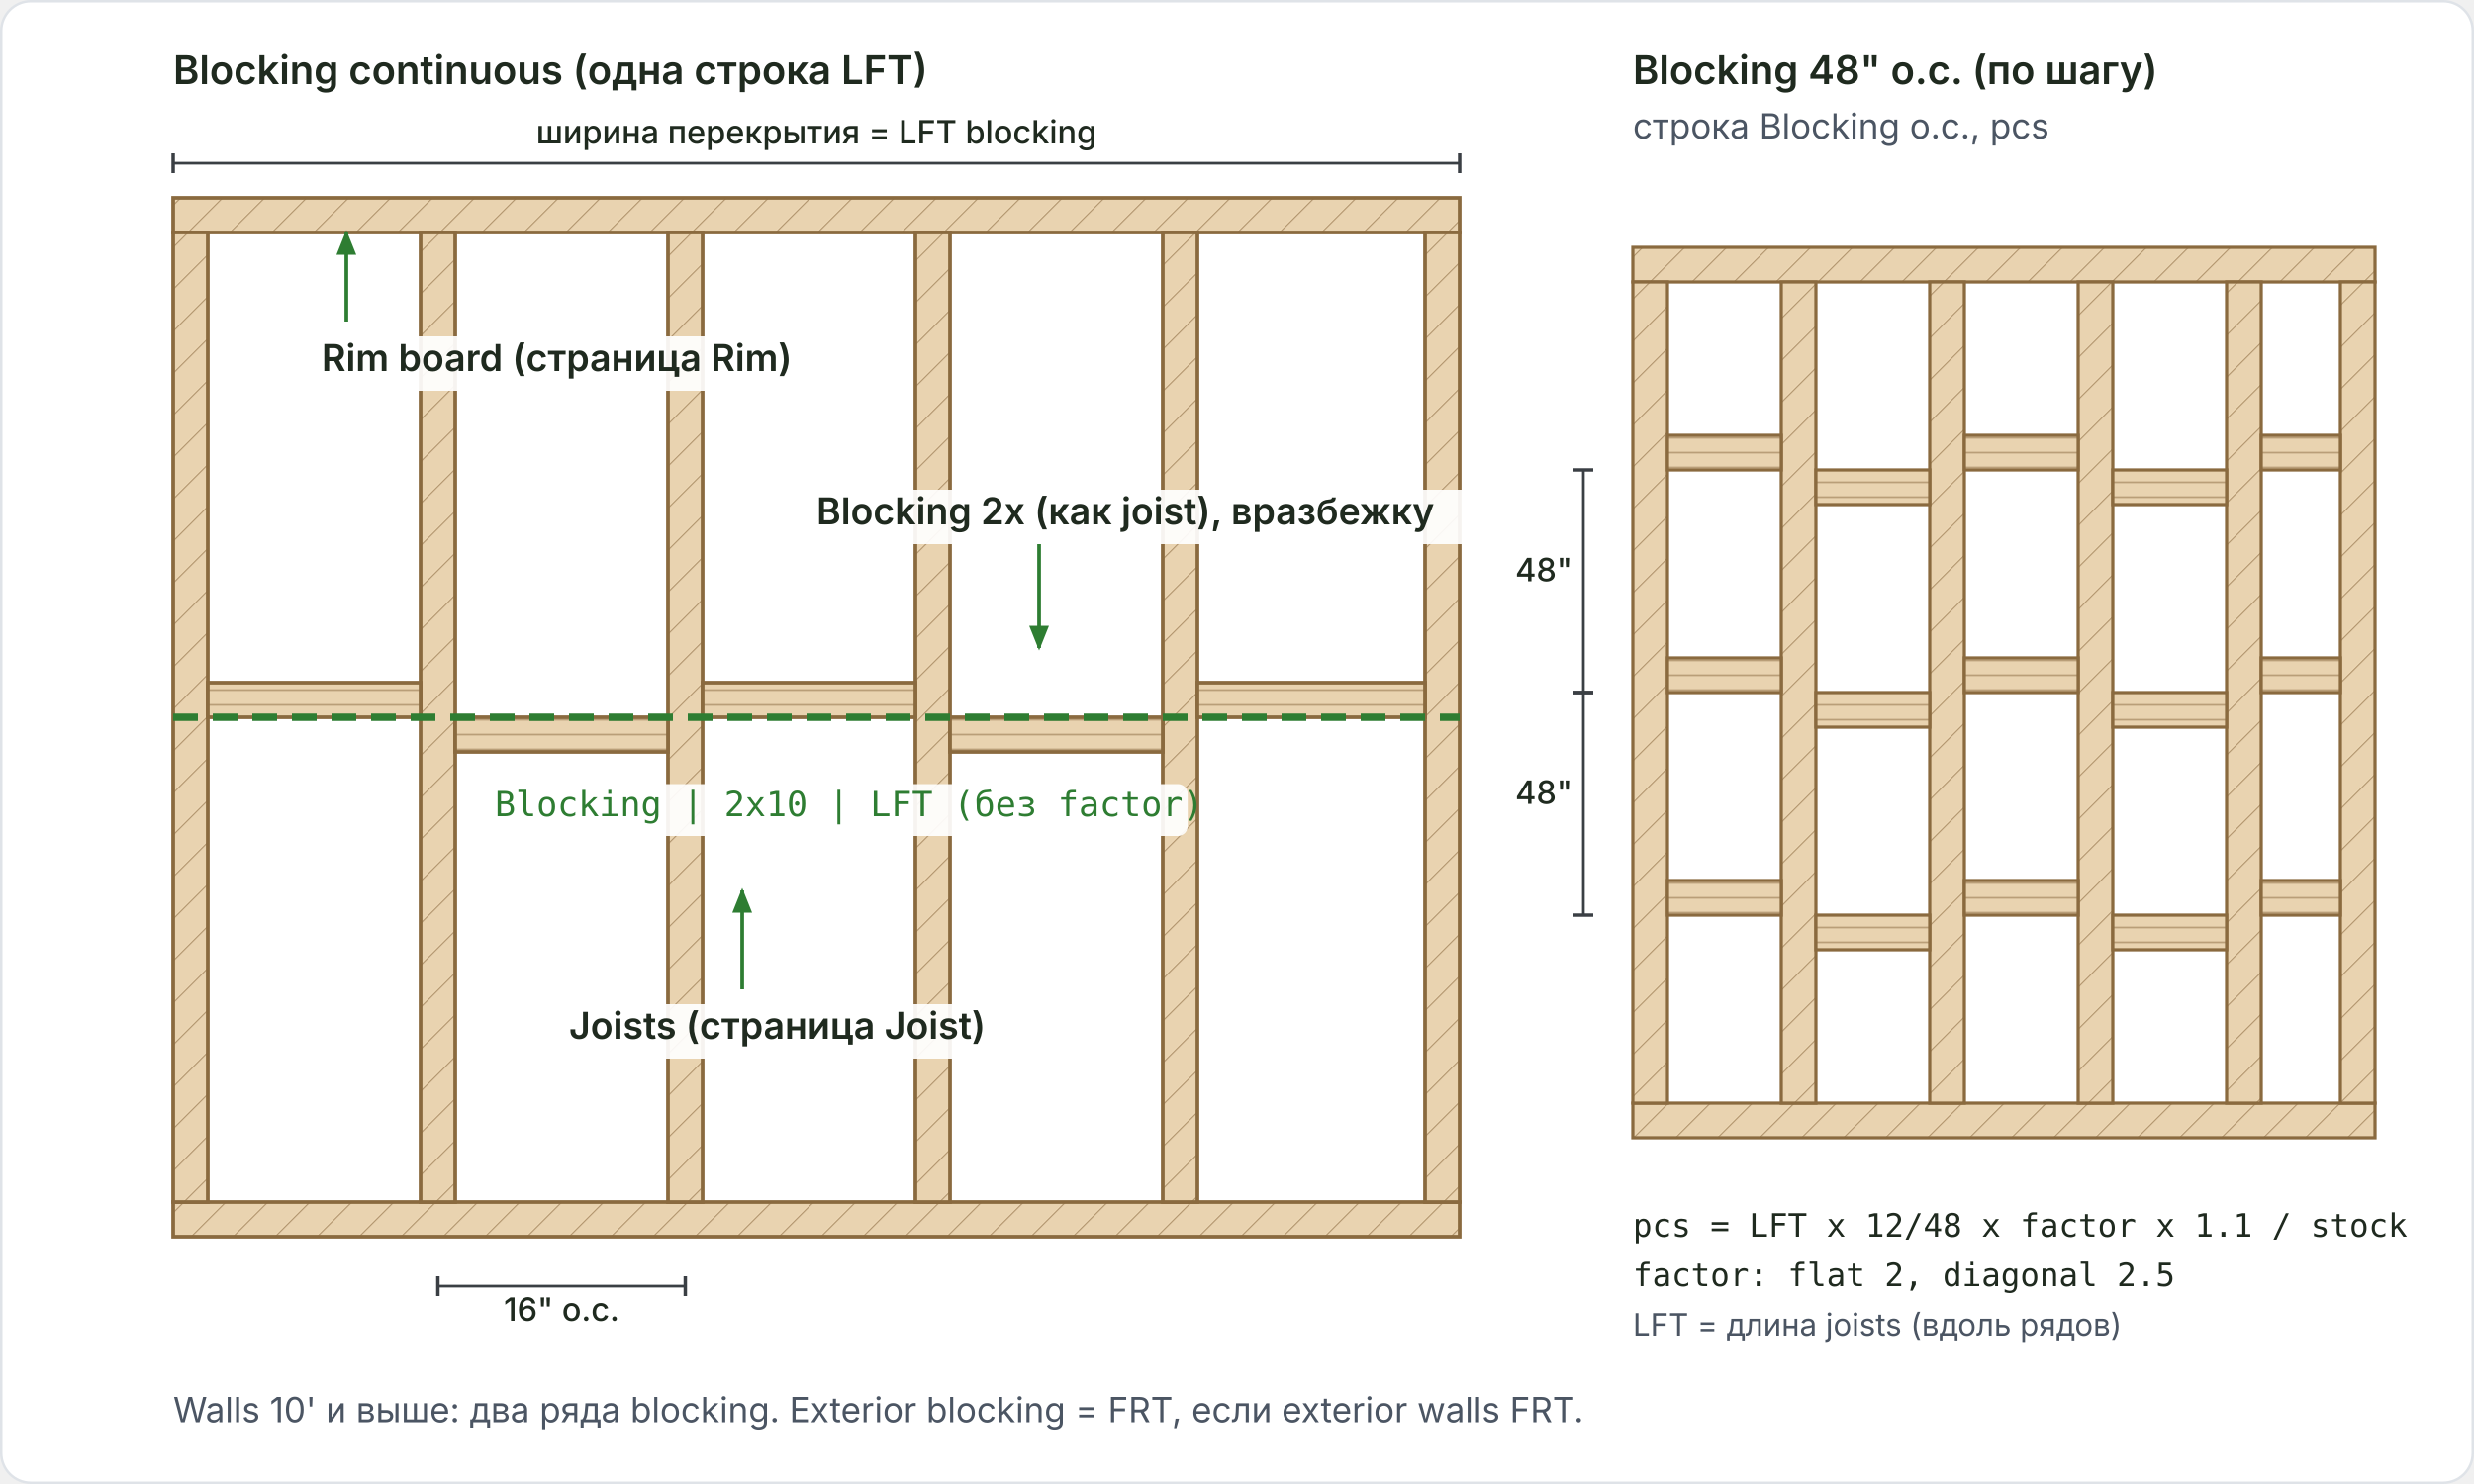
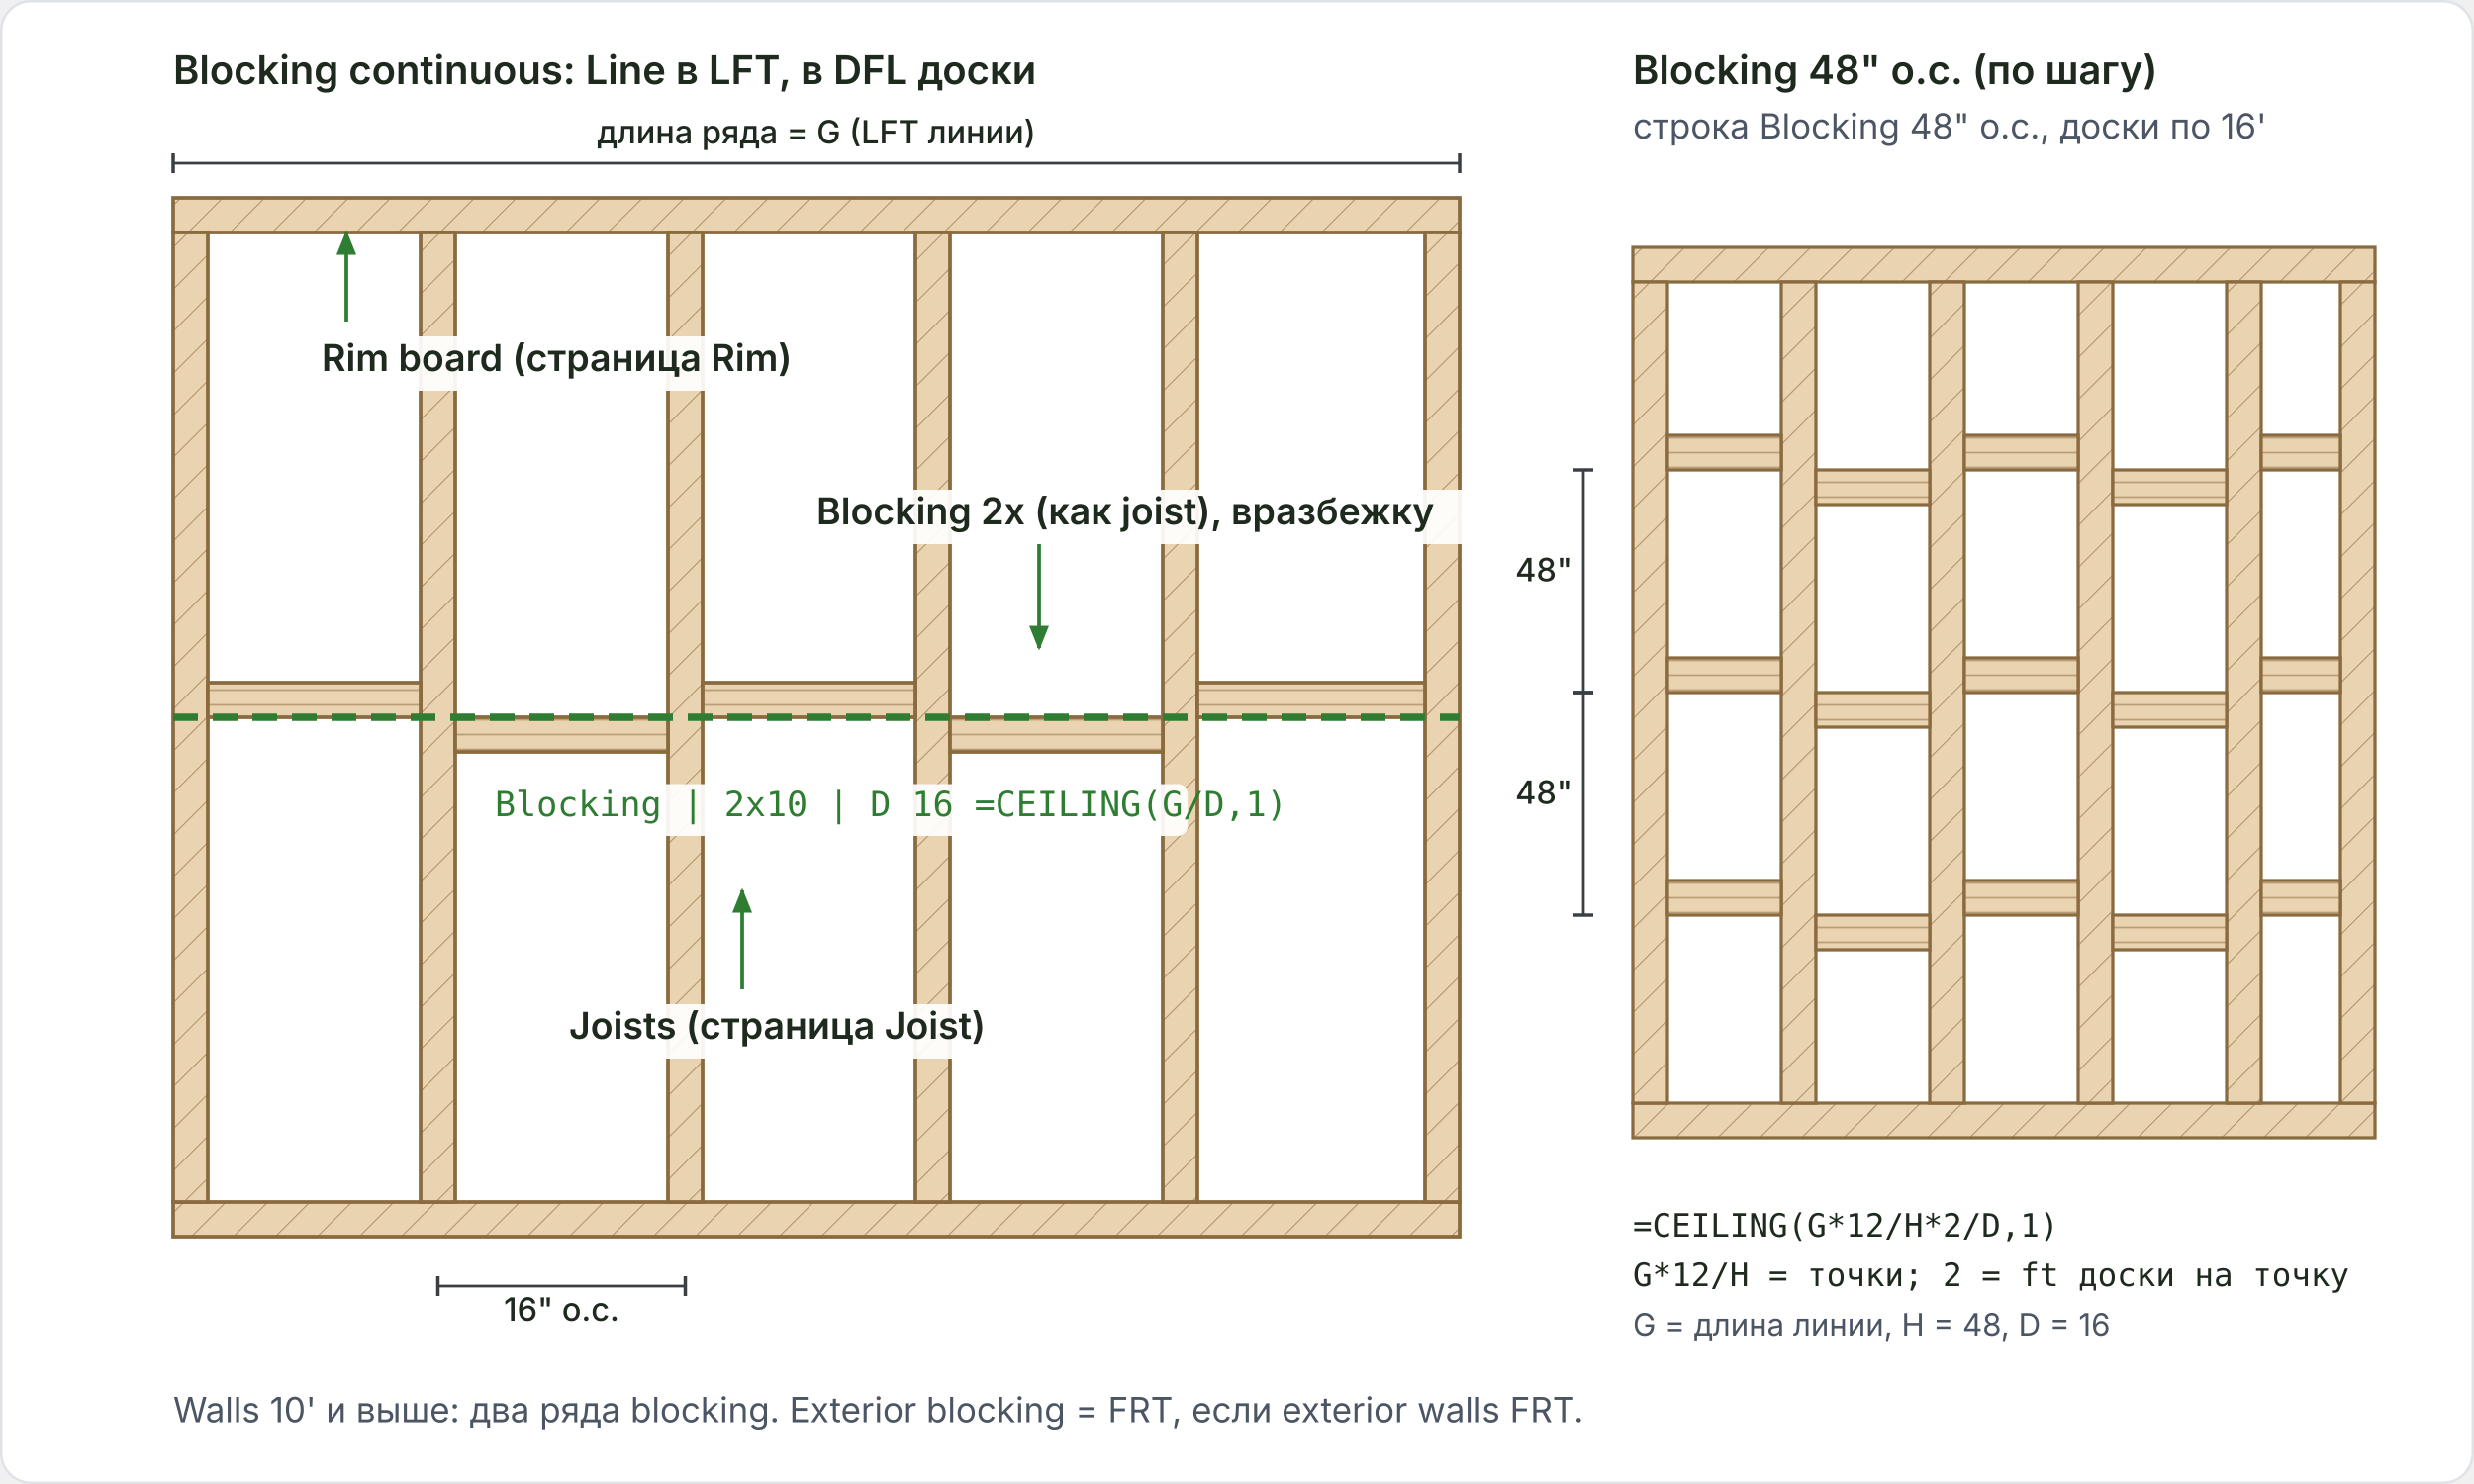
<svg xmlns="http://www.w3.org/2000/svg" viewBox="0 0 1000 600" role="img" aria-labelledby="t d">
  <defs>
    <marker id="arr" markerWidth="10" markerHeight="10" refX="9" refY="5" orient="auto" markerUnits="userSpaceOnUse">
      <path d="M0,1 L0,9 L10,5 z" fill="#2e7d32" />
    </marker>
    <marker id="arrInk" markerWidth="10" markerHeight="10" refX="9" refY="5" orient="auto" markerUnits="userSpaceOnUse">
      <path d="M0,1 L0,9 L10,5 z" fill="#3a3f44" />
    </marker>
    <marker id="arrRed" markerWidth="10" markerHeight="10" refX="9" refY="5" orient="auto" markerUnits="userSpaceOnUse">
      <path d="M0,1 L0,9 L10,5 z" fill="#c62828" />
    </marker>
    <marker id="dot" markerWidth="8" markerHeight="8" refX="4" refY="4" markerUnits="userSpaceOnUse">
      <circle cx="4" cy="4" r="3" fill="#2e7d32" />
    </marker>
    <marker id="tick" markerWidth="8" markerHeight="8" refX="4" refY="4" orient="auto" markerUnits="userSpaceOnUse">
      <path d="M4,0 L4,8" stroke="#3a3f44" stroke-width="1.4" />
    </marker>
    <pattern id="wood" width="12" height="12" patternUnits="userSpaceOnUse" patternTransform="rotate(45)">
      <rect width="12" height="12" fill="#e9d3b0" />
      <line x1="0" y1="0" x2="0" y2="12" stroke="#8a6a3f" stroke-width="0.9" opacity="0.55" />
    </pattern>
    <pattern id="pt" width="12" height="12" patternUnits="userSpaceOnUse" patternTransform="rotate(45)">
      <rect width="12" height="12" fill="#cfa26a" />
      <line x1="0" y1="0" x2="0" y2="12" stroke="#6c4b2a" stroke-width="1" opacity="0.6" />
    </pattern>
    <pattern id="conc" width="10" height="10" patternUnits="userSpaceOnUse">
      <rect width="10" height="10" fill="#cfd4d8" />
      <circle cx="2.5" cy="2.5" r="1" fill="#6b7378" opacity="0.7" />
      <circle cx="7" cy="6.5" r="1" fill="#6b7378" opacity="0.7" />
    </pattern>
    <pattern id="sheath" width="7" height="7" patternUnits="userSpaceOnUse">
      <rect width="7" height="7" fill="#c9b27c" />
      <circle cx="2" cy="2" r="0.8" fill="#7a6a3c" opacity="0.6" />
      <circle cx="5" cy="5" r="0.8" fill="#7a6a3c" opacity="0.6" />
    </pattern>
    <pattern id="batt" width="20" height="16" patternUnits="userSpaceOnUse">
      <rect width="20" height="16" fill="#fdf6e3" />
      <path d="M0,8 Q5,0 10,8 T20,8" fill="none" stroke="#caa64a" stroke-width="1.2" />
    </pattern>
    <pattern id="rigid" width="8" height="8" patternUnits="userSpaceOnUse">
      <rect width="8" height="8" fill="#fbe9c6" />
      <path d="M0,8 L8,0" stroke="#d9a441" stroke-width="0.8" />
    </pattern>
    <pattern id="cmu" width="40" height="20" patternUnits="userSpaceOnUse">
      <rect width="40" height="20" fill="#cfd4d8" />
      <path d="M0,10 H40 M20,0 V10 M0,10 V20 M40,10 V20" stroke="#6b7378" stroke-width="1" fill="none" />
    </pattern>
    <pattern id="gyp" width="6" height="6" patternUnits="userSpaceOnUse">
      <rect width="6" height="6" fill="#eef0f2" />
    </pattern>
    <pattern id="endgrain" width="6" height="6" patternUnits="userSpaceOnUse">
      <rect width="6" height="6" fill="#e9d3b0" />
      <path d="M0,3 H6" stroke="#8a6a3f" stroke-width="0.7" opacity="0.5" />
    </pattern>
    <pattern id="hatchRed" width="8" height="8" patternUnits="userSpaceOnUse" patternTransform="rotate(45)">
      <rect width="8" height="8" fill="#fff" />
      <line x1="0" y1="0" x2="0" y2="8" stroke="#c62828" stroke-width="1.2" opacity="0.6" />
    </pattern>
    <pattern id="hatchGrey" width="8" height="8" patternUnits="userSpaceOnUse" patternTransform="rotate(45)">
      <rect width="8" height="8" fill="#f3f4f6" />
      <line x1="0" y1="0" x2="0" y2="8" stroke="#9aa4ad" stroke-width="1" opacity="0.8" />
    </pattern>
    <style>
      .ln{fill:none;stroke:#3a3f44;stroke-width:1.6;stroke-linejoin:round}
      .thin{fill:none;stroke:#3a3f44;stroke-width:1.1}
      .lab{font:600 16px Inter, "Segoe UI", Arial, sans-serif;fill:#1f2a1f}
      .lab2{font:600 15px Inter, "Segoe UI", Arial, sans-serif;fill:#1f2a1f}
      .note{font:400 14px Inter, "Segoe UI", Arial, sans-serif;fill:#4b5563}
      .small{font:400 12.5px Inter, "Segoe UI", Arial, sans-serif;fill:#4b5563}
      .mono{font:500 14px "JetBrains Mono", Consolas, monospace;fill:#2e7d32}
      .mono2{font:500 13px "JetBrains Mono", Consolas, monospace;fill:#1f2a1f}
      .side{font:700 13px Inter, "Segoe UI", Arial, sans-serif;fill:#8a98a5;letter-spacing:1px}
      .lead{stroke:#2e7d32;stroke-width:1.5;fill:none;marker-end:url(#arr)}
      .leadInk{stroke:#3a3f44;stroke-width:1.3;fill:none;marker-end:url(#arrInk)}
      .leadRed{stroke:#c62828;stroke-width:1.5;fill:none;marker-end:url(#arrRed)}
      .dim{stroke:#3a3f44;stroke-width:1.1;fill:none;marker-start:url(#tick);marker-end:url(#tick)}
      .dimt{font:500 13px Inter, "Segoe UI", Arial, sans-serif;fill:#1f2a1f}
      .numc{fill:#2e7d32;stroke:#fff;stroke-width:1.5}
      .numt{font:700 13px Inter, "Segoe UI", Arial, sans-serif;fill:#fff;text-anchor:middle}
      .h{font:700 15px Inter, "Segoe UI", Arial, sans-serif;fill:#1f2a1f}
      .red{font:600 14px Inter, "Segoe UI", Arial, sans-serif;fill:#c62828}
      .green{font:600 14px Inter, "Segoe UI", Arial, sans-serif;fill:#2e7d32}
      .cap{font:400 13px Inter, "Segoe UI", Arial, sans-serif;fill:#1f2a1f}
    </style>
  </defs>
  <rect x="0.5" y="0.5" width="999" height="599" rx="12" fill="#ffffff" stroke="#dfe3e8" />
-   <text class="lab" x="70" y="34">Blocking continuous (одна строка LFT)</text>
+   <text class="lab" x="70" y="34">Blocking continuous: Line в LFT, в DFL доски</text>
  <rect x="70" y="80" width="520" height="14" fill="url(#wood)" stroke="#8a6a3f" stroke-width="1.5" />
  <rect x="70" y="486" width="520" height="14" fill="url(#wood)" stroke="#8a6a3f" stroke-width="1.5" />
  <rect x="70" y="94" width="14" height="392" fill="url(#wood)" stroke="#8a6a3f" stroke-width="1.5" />
  <rect x="170" y="94" width="14" height="392" fill="url(#wood)" stroke="#8a6a3f" stroke-width="1.5" />
  <rect x="270" y="94" width="14" height="392" fill="url(#wood)" stroke="#8a6a3f" stroke-width="1.5" />
  <rect x="370" y="94" width="14" height="392" fill="url(#wood)" stroke="#8a6a3f" stroke-width="1.5" />
  <rect x="470" y="94" width="14" height="392" fill="url(#wood)" stroke="#8a6a3f" stroke-width="1.5" />
  <rect x="576" y="94" width="14" height="392" fill="url(#wood)" stroke="#8a6a3f" stroke-width="1.5" />
  <rect x="84" y="276" width="86" height="14" fill="url(#endgrain)" stroke="#8a6a3f" stroke-width="1.5" />
  <rect x="184" y="290" width="86" height="14" fill="url(#endgrain)" stroke="#8a6a3f" stroke-width="1.5" />
  <rect x="284" y="276" width="86" height="14" fill="url(#endgrain)" stroke="#8a6a3f" stroke-width="1.5" />
  <rect x="384" y="290" width="86" height="14" fill="url(#endgrain)" stroke="#8a6a3f" stroke-width="1.5" />
  <rect x="484" y="276" width="92" height="14" fill="url(#endgrain)" stroke="#8a6a3f" stroke-width="1.5" />
  <line x1="70" y1="290" x2="590" y2="290" stroke="#2e7d32" stroke-width="3" stroke-dasharray="10 6" />
  <line class="dim" x1="70" y1="66" x2="590" y2="66" />
-   <text class="dimt" x="330" y="58" text-anchor="middle">ширина перекрытия = LFT blocking</text>
+   <text class="dimt" x="330" y="58" text-anchor="middle">длина ряда = G (LFT линии)</text>
  <line class="dim" x1="177" y1="520" x2="277" y2="520" />
  <text class="dimt" x="227" y="534" text-anchor="middle">16" o.c.</text>
  <line class="lead" x1="420" y1="220" x2="420" y2="262" />
  <rect x="326" y="198" width="303.8" height="22" rx="4" fill="#fff" fill-opacity="0.92" stroke="none" />
  <text class="lab2" x="330" y="212" text-anchor="start">Blocking 2x (как joist), вразбежку</text>
  <rect x="196" y="317" width="284.08" height="21" rx="4" fill="#fff" fill-opacity="0.92" stroke="none" />
-   <text class="mono" x="200" y="330" text-anchor="start">Blocking | 2x10 | LFT (без factor)</text>
+   <text class="mono" x="200" y="330" text-anchor="start">Blocking | 2x10 | D 16  =CEILING(G/D,1)</text>
  <line class="lead" x1="300" y1="400" x2="300" y2="360" />
  <rect x="226" y="406" width="208.1" height="22" rx="4" fill="#fff" fill-opacity="0.92" stroke="none" />
  <text class="lab2" x="230" y="420" text-anchor="start">Joists (страница Joist)</text>
  <line class="lead" x1="140" y1="130" x2="140" y2="94" />
  <rect x="126" y="136" width="216.8" height="22" rx="4" fill="#fff" fill-opacity="0.92" stroke="none" />
  <text class="lab2" x="130" y="150" text-anchor="start">Rim board (страница Rim)</text>
  <text class="lab" x="660" y="34">Blocking 48" o.c. (по шагу)</text>
-   <text class="note" x="660" y="56">строка Blocking o.c., pcs</text>
+   <text class="note" x="660" y="56">строка Blocking 48" o.c., доски по 16'</text>
  <rect x="660" y="100" width="300" height="14" fill="url(#wood)" stroke="#8a6a3f" stroke-width="1.3" />
  <rect x="660" y="446" width="300" height="14" fill="url(#wood)" stroke="#8a6a3f" stroke-width="1.3" />
  <rect x="660" y="114" width="14" height="332" fill="url(#wood)" stroke="#8a6a3f" stroke-width="1.3" />
  <rect x="720" y="114" width="14" height="332" fill="url(#wood)" stroke="#8a6a3f" stroke-width="1.3" />
  <rect x="780" y="114" width="14" height="332" fill="url(#wood)" stroke="#8a6a3f" stroke-width="1.3" />
  <rect x="840" y="114" width="14" height="332" fill="url(#wood)" stroke="#8a6a3f" stroke-width="1.3" />
  <rect x="900" y="114" width="14" height="332" fill="url(#wood)" stroke="#8a6a3f" stroke-width="1.3" />
  <rect x="946" y="114" width="14" height="332" fill="url(#wood)" stroke="#8a6a3f" stroke-width="1.3" />
  <rect x="674" y="176" width="46" height="14" fill="url(#endgrain)" stroke="#8a6a3f" stroke-width="1.3" />
  <rect x="734" y="190" width="46" height="14" fill="url(#endgrain)" stroke="#8a6a3f" stroke-width="1.3" />
  <rect x="794" y="176" width="46" height="14" fill="url(#endgrain)" stroke="#8a6a3f" stroke-width="1.3" />
  <rect x="854" y="190" width="46" height="14" fill="url(#endgrain)" stroke="#8a6a3f" stroke-width="1.3" />
  <rect x="914" y="176" width="32" height="14" fill="url(#endgrain)" stroke="#8a6a3f" stroke-width="1.3" />
  <rect x="674" y="266" width="46" height="14" fill="url(#endgrain)" stroke="#8a6a3f" stroke-width="1.3" />
  <rect x="734" y="280" width="46" height="14" fill="url(#endgrain)" stroke="#8a6a3f" stroke-width="1.3" />
  <rect x="794" y="266" width="46" height="14" fill="url(#endgrain)" stroke="#8a6a3f" stroke-width="1.3" />
  <rect x="854" y="280" width="46" height="14" fill="url(#endgrain)" stroke="#8a6a3f" stroke-width="1.3" />
  <rect x="914" y="266" width="32" height="14" fill="url(#endgrain)" stroke="#8a6a3f" stroke-width="1.3" />
  <rect x="674" y="356" width="46" height="14" fill="url(#endgrain)" stroke="#8a6a3f" stroke-width="1.3" />
  <rect x="734" y="370" width="46" height="14" fill="url(#endgrain)" stroke="#8a6a3f" stroke-width="1.3" />
  <rect x="794" y="356" width="46" height="14" fill="url(#endgrain)" stroke="#8a6a3f" stroke-width="1.3" />
  <rect x="854" y="370" width="46" height="14" fill="url(#endgrain)" stroke="#8a6a3f" stroke-width="1.3" />
  <rect x="914" y="356" width="32" height="14" fill="url(#endgrain)" stroke="#8a6a3f" stroke-width="1.3" />
  <line class="dim" x1="640" y1="190" x2="640" y2="280" />
  <text class="dimt" x="624" y="235" text-anchor="middle">48"</text>
  <line class="dim" x1="640" y1="280" x2="640" y2="370" />
  <text class="dimt" x="624" y="325" text-anchor="middle">48"</text>
-   <text class="mono2" x="660" y="500">pcs = LFT x 12/48 x factor x 1.1 / stock</text>
-   <text class="mono2" x="660" y="520">factor: flat 2, diagonal 2.5</text>
-   <text class="small" x="660" y="540">LFT = длина joists (вдоль рядов)</text>
+   <text class="mono2" x="660" y="500">=CEILING(G*12/H*2/D,1)</text>
+   <text class="mono2" x="660" y="520">G*12/H = точки; 2 = ft доски на точку</text>
+   <text class="small" x="660" y="540">G = длина линии, H = 48, D = 16</text>
  <text class="note" x="70" y="575">Walls 10' и выше: два ряда blocking. Exterior blocking = FRT, если exterior walls FRT.</text>
</svg>
